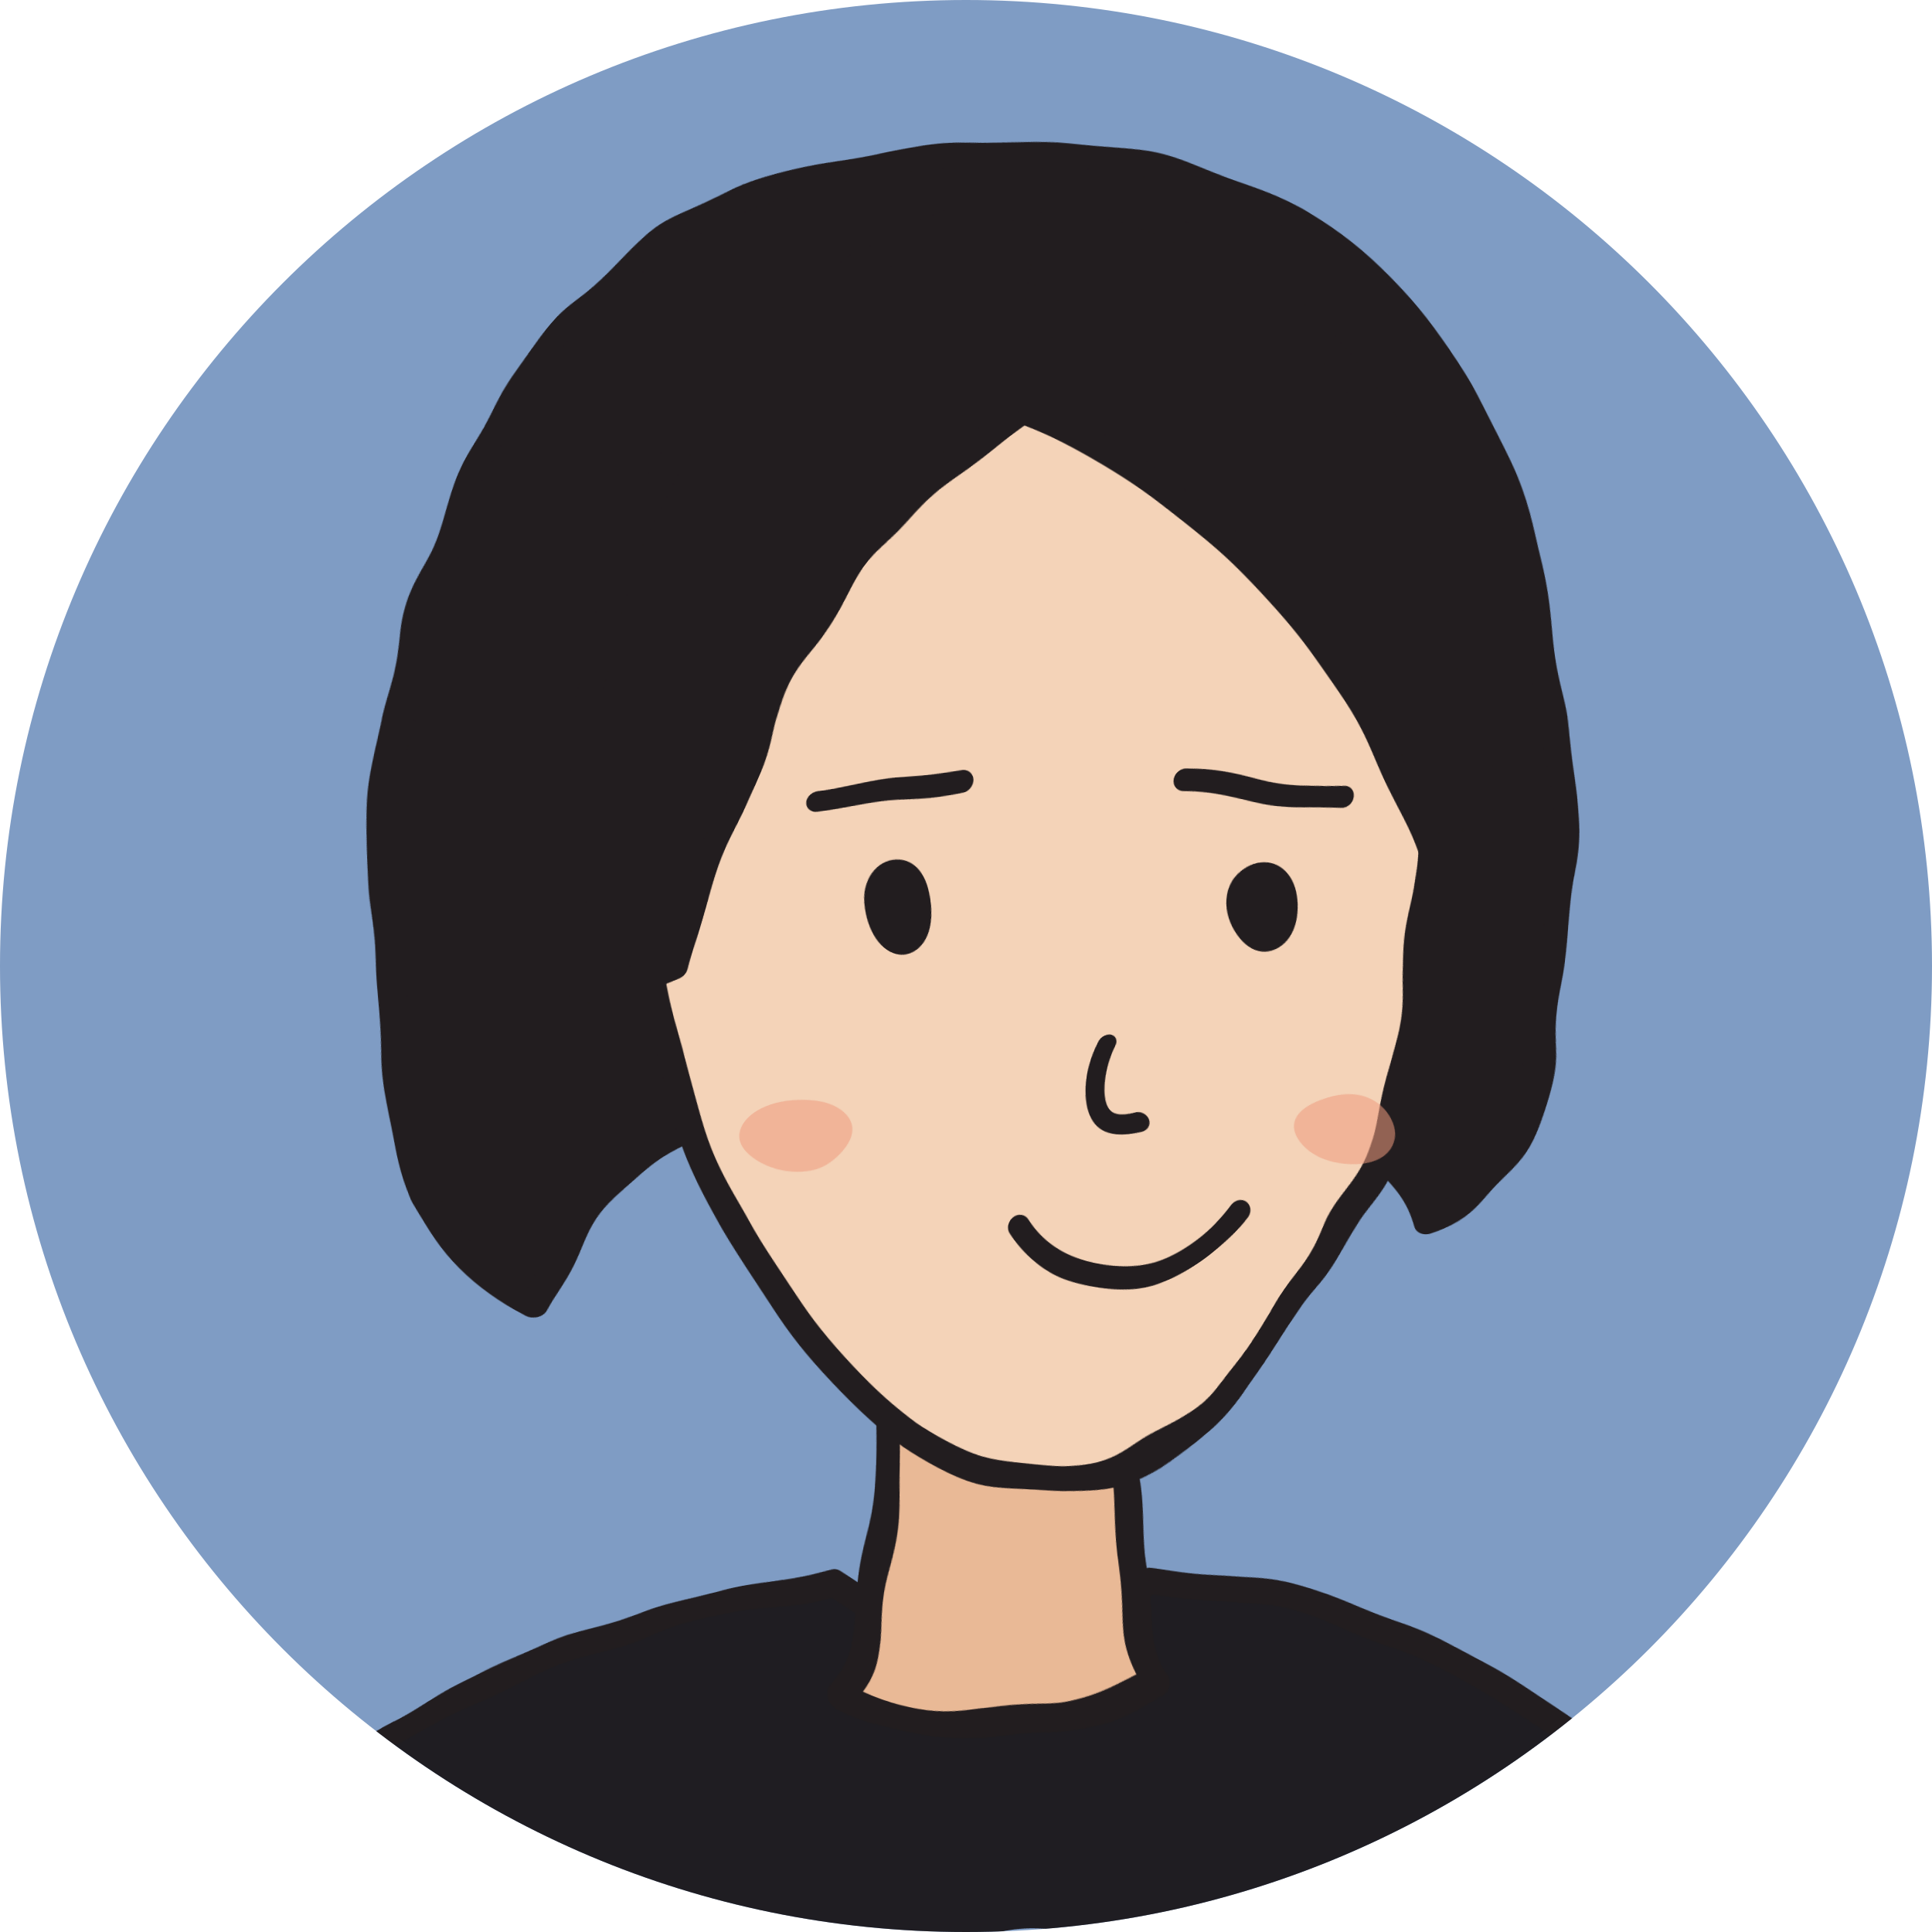
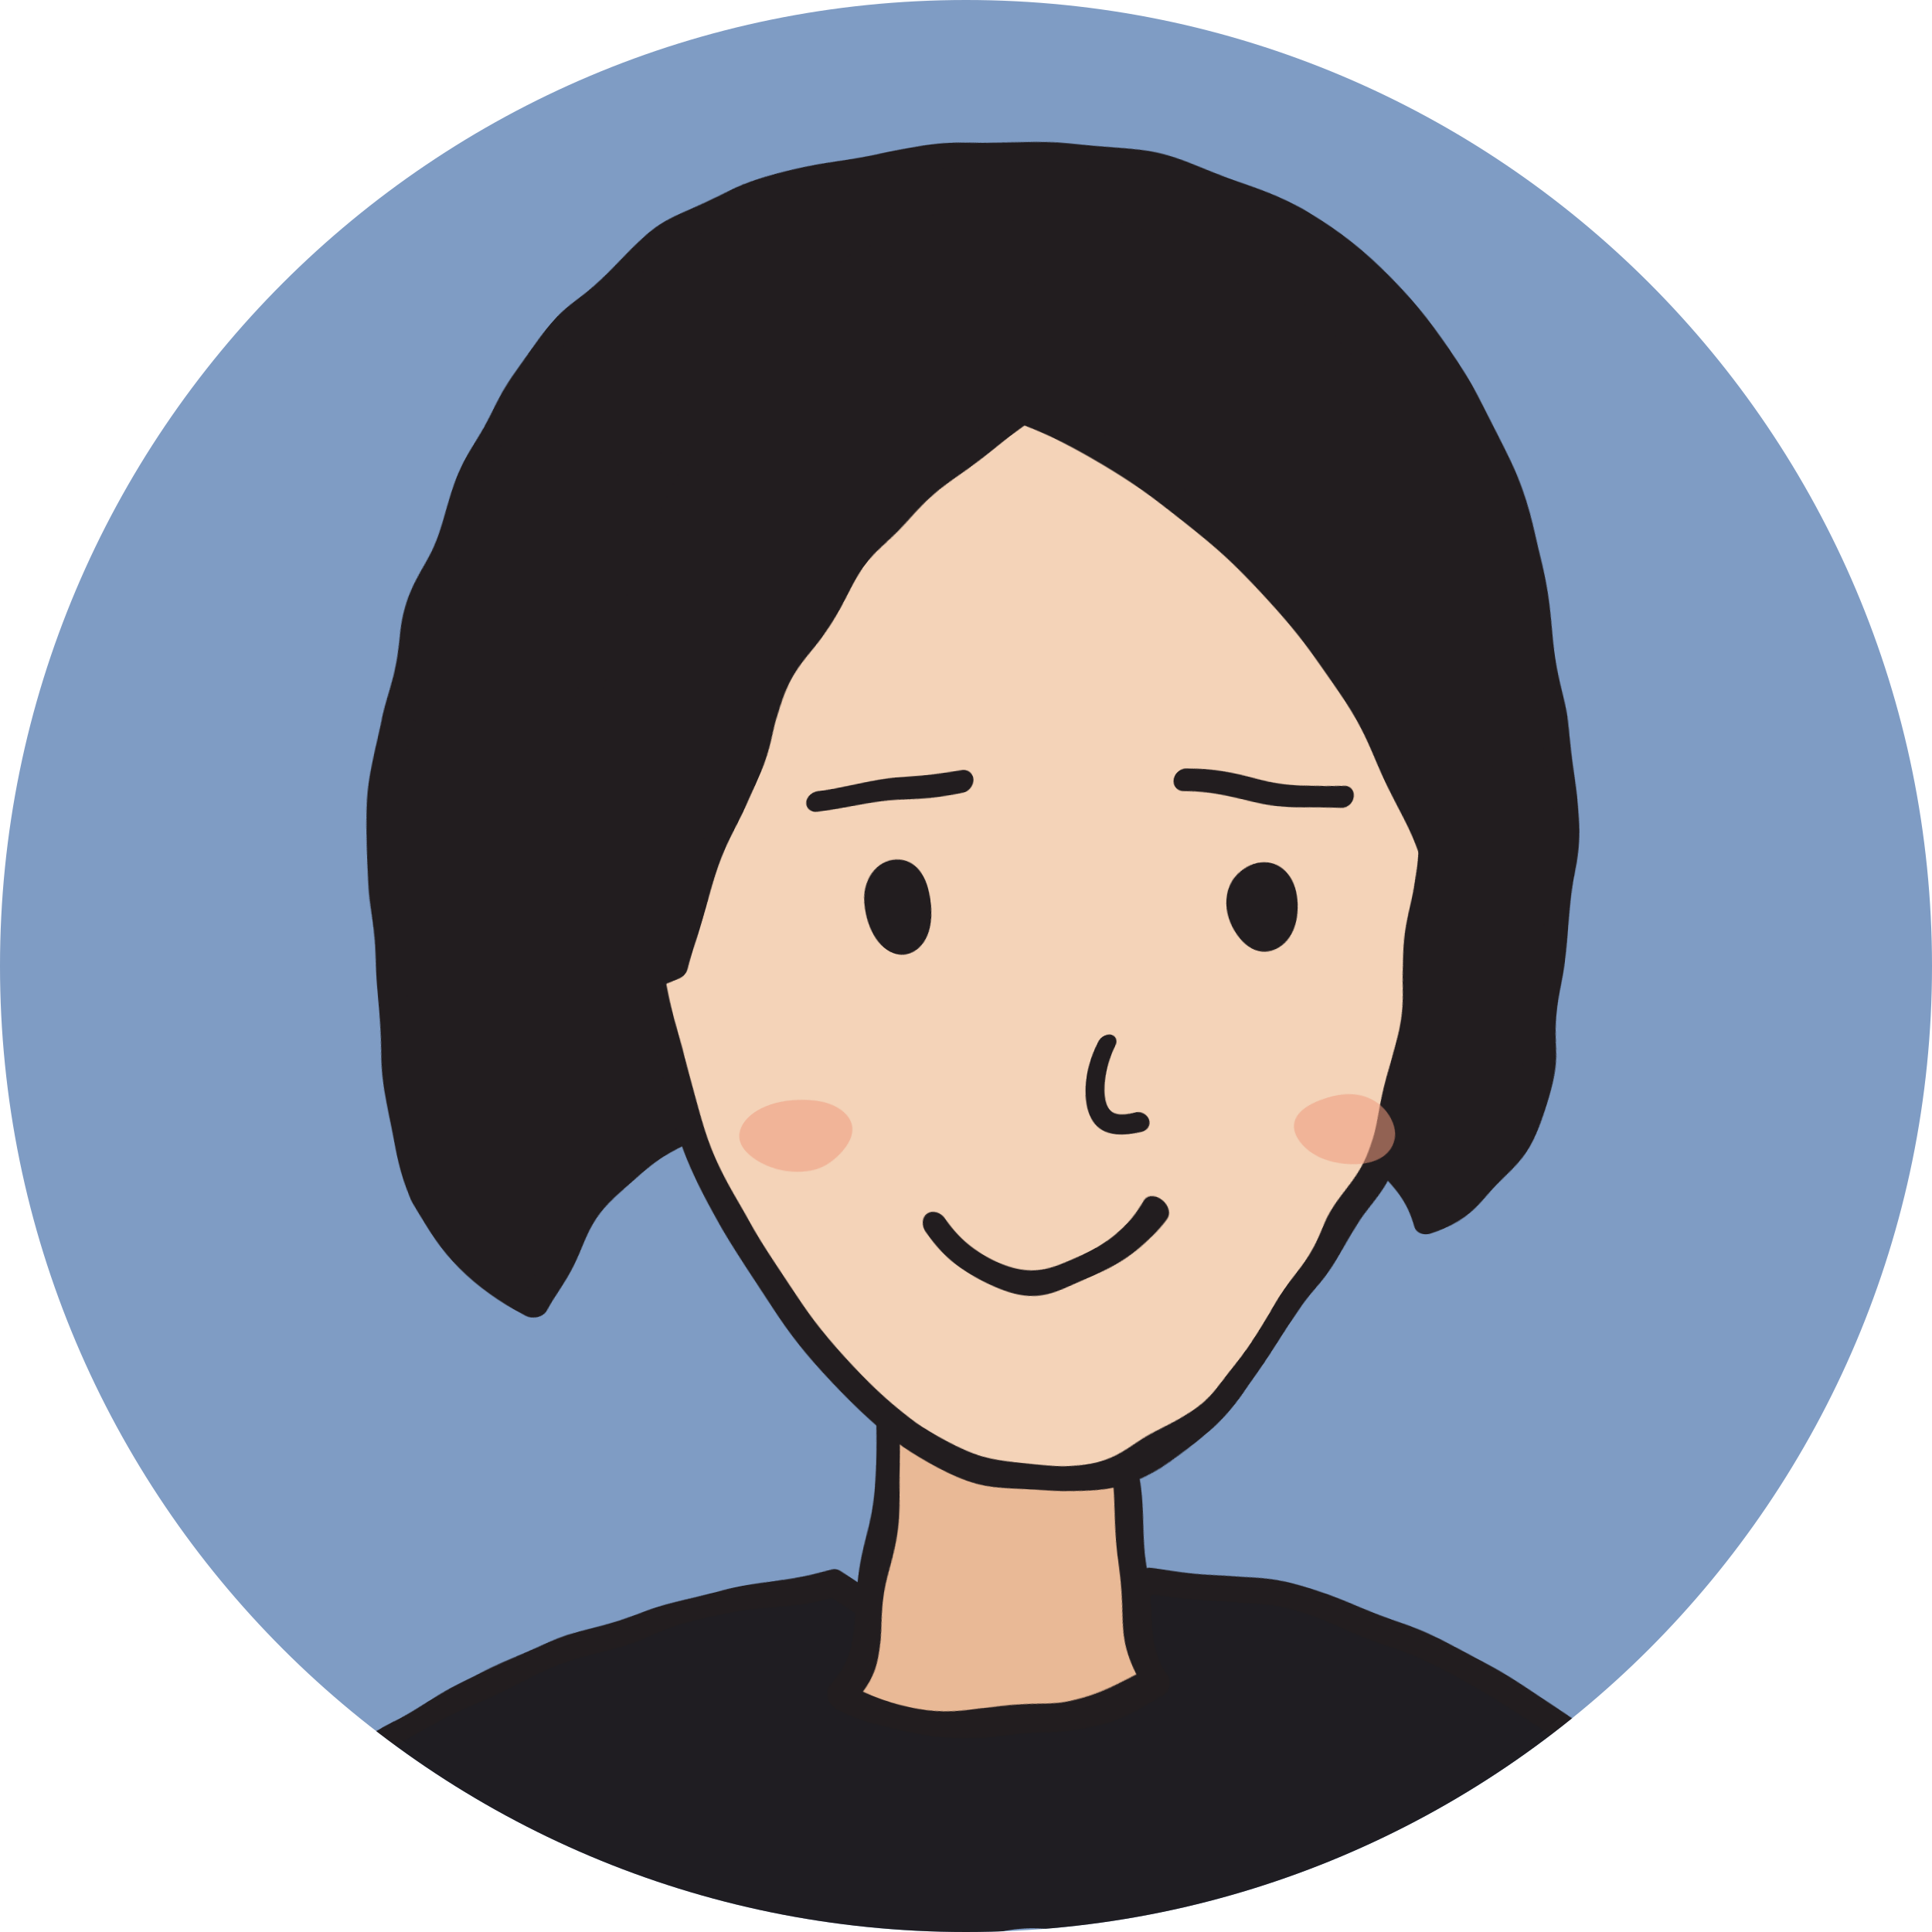
<svg xmlns="http://www.w3.org/2000/svg" viewBox="0 0 256 256">
  <defs>
    <clipPath id="c">
      <circle cx="128" cy="128" r="128" />
    </clipPath>
    <filter id="w" x="-5%" y="-5%" width="110%" height="110%">
      <feTurbulence type="fractalNoise" baseFrequency="0.035" numOctaves="2" seed="7" />
      <feDisplacementMap in="SourceGraphic" scale="5" />
    </filter>
  </defs>
  <g clip-path="url(#c)">
    <rect width="256" height="256" fill="#7f9cc4" />
    <g transform="translate(30 6) scale(.78)">
      <g filter="url(#w)" stroke="#221d1f" stroke-width="4.5" stroke-linejoin="round" stroke-linecap="round">
        <g transform="translate(0 42)">
          <path d="M-30 380 L10 262 C30 236 72 224 104 220 L128 236 L156 218 C190 222 226 236 246 262 L290 380Z" fill="#1f1d22" />
        </g>
        <path d="M112 212 C112 268 110 274 104 280 C120 288 140 288 158 278 C152 270 150 220 152 206Z" fill="#e9b996" />
        <path d="M34 196 C20 150 24 70 70 36 C100 14 150 12 182 30 C222 54 232 110 224 172 C222 186 214 196 204 200 C190 160 70 160 52 214 C44 210 38 204 34 196Z" fill="#221d1f" />
        <path d="M70 120 C66 160 82 210 116 236 C130 246 150 246 164 234 C194 210 206 170 204 124 C202 86 180 60 140 58 C100 58 74 84 70 120Z" fill="#f4d3b8" />
        <path d="M60 160 C54 110 72 54 118 32 C126 28 134 26 140 26 C138 40 136 52 134 62 C112 76 88 108 76 156 C70 158 64 160 60 160Z" fill="#221d1f" />
        <path d="M140 26 C176 30 204 62 212 104 C214 122 212 136 208 148 C198 112 176 80 136 62 C138 50 140 38 140 26Z" fill="#221d1f" />
        <path d="M150 170 C146 182 150 186 156 184" fill="none" stroke-width="3.5" />
        <ellipse cx="114" cy="146" rx="6" ry="7.5" fill="#221d1f" stroke="none" />
        <ellipse cx="176" cy="146" rx="6" ry="7.5" fill="#221d1f" stroke="none" />
        <path d="M100 128 L126 126" fill="none" stroke-width="4" />
        <path d="M164 126 L190 128" fill="none" stroke-width="4" />
-         <path d="M134 200 C142 212 160 214 172 198" fill="none" stroke-width="4" />
+         <path d="M120 200 C128 212 146 214 158 198" fill="none" stroke-width="4" />
        <ellipse cx="98" cy="186" rx="10" ry="6" fill="#ef9a7e" stroke="none" opacity=".55" />
        <ellipse cx="190" cy="184" rx="8" ry="6" fill="#ef9a7e" stroke="none" opacity=".55" />
      </g>
    </g>
  </g>
</svg>
